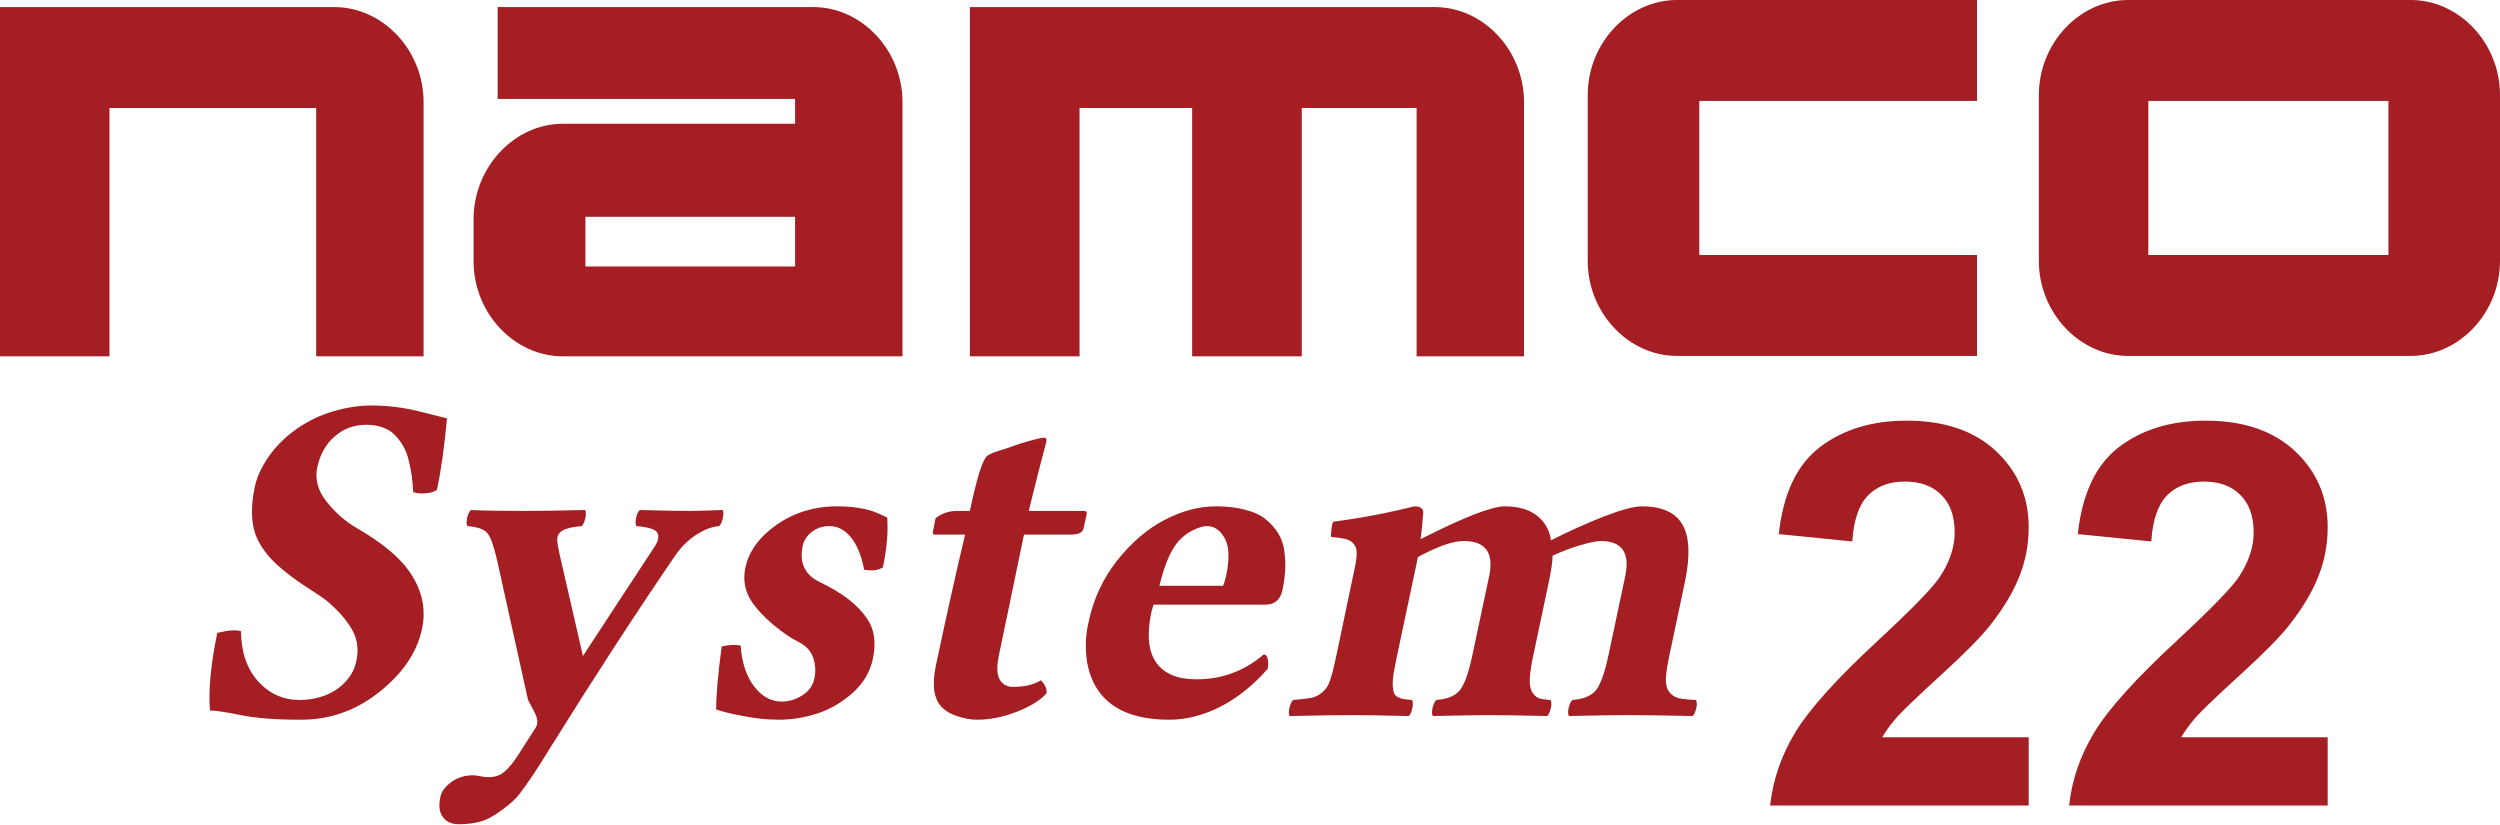
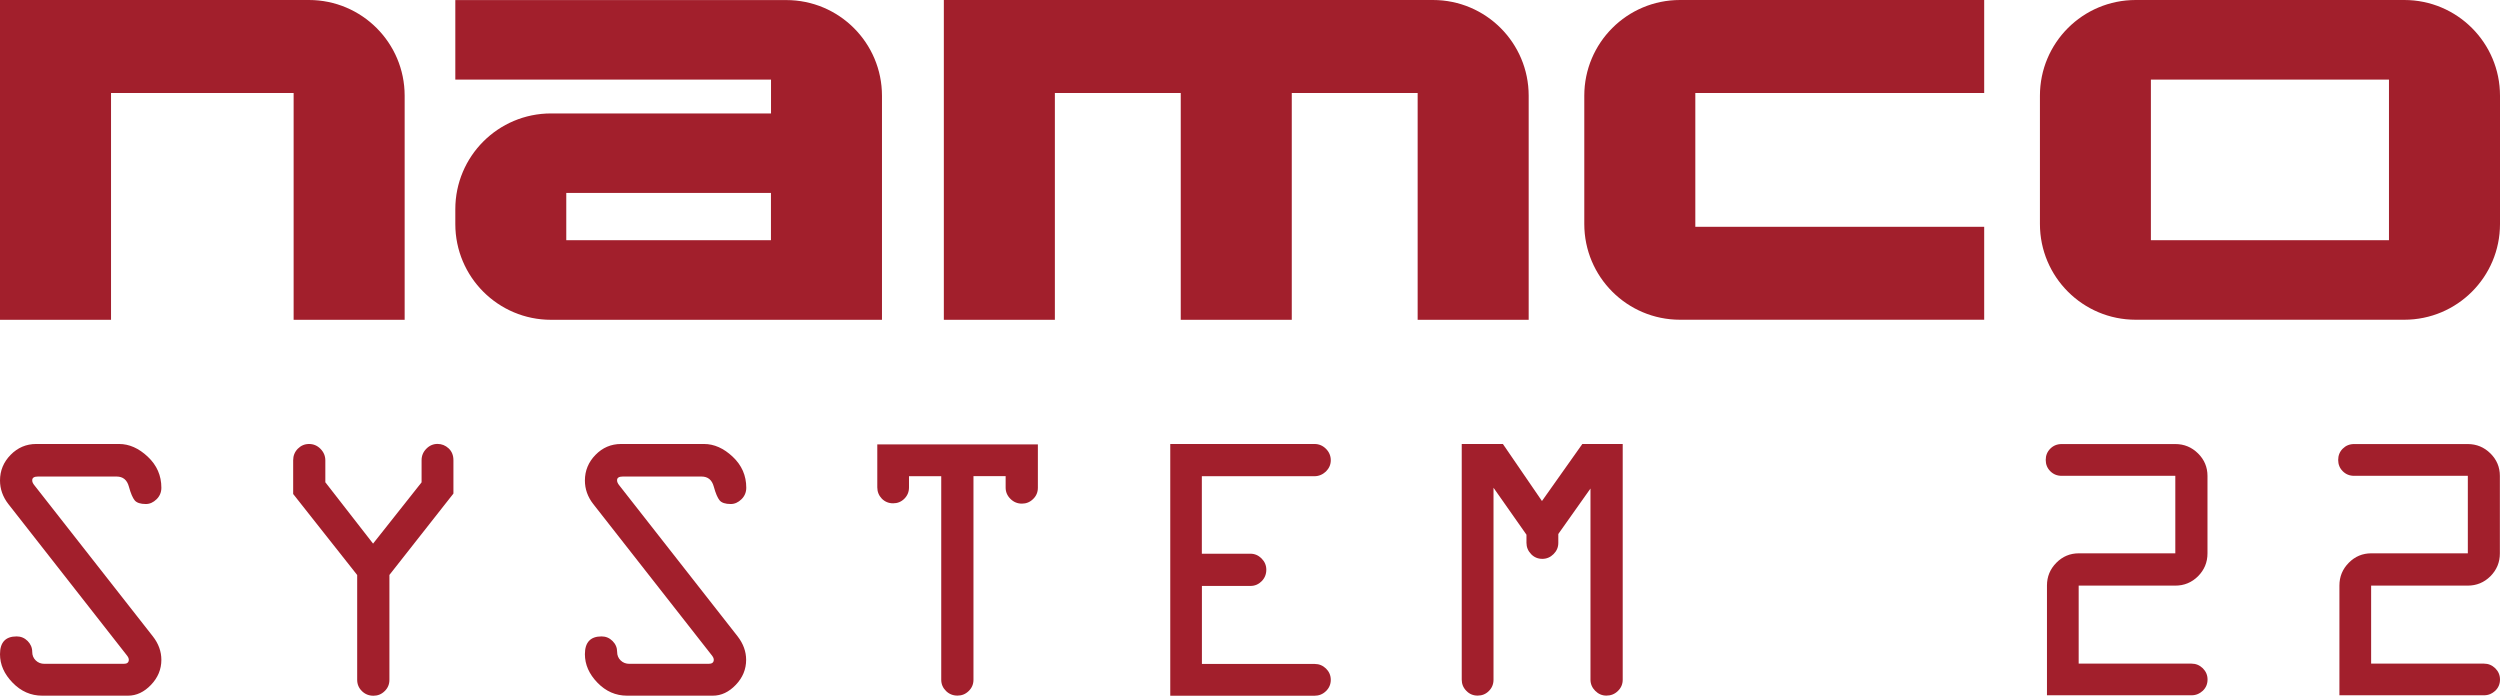
- <svg xmlns="http://www.w3.org/2000/svg" height="197.823" width="600.032">
-   <g fill="#a51e23">
-     <g stroke-width="2.5">
-       <path d="M486.912 176.953v16.378h-62.06q1.009-9.287 6.05-17.57 5.04-8.346 19.909-22.089 11.97-11.106 14.68-15.06 3.654-5.459 3.654-10.793 0-5.898-3.213-9.036-3.15-3.2-8.758-3.2-5.544 0-8.82 3.326-3.277 3.325-3.78 11.044l-17.642-1.757q1.575-14.558 9.892-20.896 8.316-6.338 20.791-6.338 13.672 0 21.485 7.342 7.812 7.342 7.812 18.26 0 6.212-2.268 11.86-2.205 5.585-7.056 11.734-3.214 4.08-11.593 11.735-8.38 7.655-10.648 10.165-2.205 2.51-3.591 4.895zM558.675 176.953v16.378h-62.06q1.008-9.287 6.049-17.57 5.04-8.346 19.909-22.089 11.97-11.106 14.68-15.06 3.654-5.459 3.654-10.793 0-5.898-3.213-9.036-3.15-3.2-8.758-3.2-5.544 0-8.82 3.326-3.276 3.325-3.78 11.044l-17.642-1.757q1.575-14.558 9.892-20.896 8.317-6.338 20.791-6.338 13.672 0 21.485 7.342 7.813 7.342 7.813 18.26 0 6.212-2.269 11.86-2.205 5.585-7.056 11.734-3.213 4.08-11.593 11.735-8.38 7.655-10.648 10.165-2.205 2.51-3.591 4.895z" />
-     </g>
-     <g stroke-width="2.5">
-       <path d="M107.281 100.413q-.931 10.308-2.411 17.144-.658.496-1.754.717-1.096.165-2.137.165-1.041-.055-1.809-.33-.11-2.15-.329-3.804-.219-1.654-.712-3.639-.438-2.04-1.26-3.418-.768-1.433-1.973-2.7-1.151-1.269-2.96-1.93-1.753-.662-4.055-.662-4.33 0-7.508 2.757-3.179 2.7-4.22 7.442-.932 4.3 2.247 8.269 3.178 3.97 7.18 6.285Q94.73 132 98.347 137.293q4.44 6.505 2.96 13.562-1.864 8.875-10.961 15.766-8.111 6.174-18.25 6.12-8.878 0-14.303-1.103-5.371-1.103-7.399-1.103-.603-7.222 1.754-18.633 4.055-.992 5.7-.386.054 7.497 4.11 12.018 4.055 4.465 9.92 4.465 3.397 0 6.302-1.157 2.904-1.158 4.822-3.308 1.973-2.15 2.521-4.906.932-4.3-1.15-7.718-2.028-3.418-5.974-6.726-.987-.827-4.878-3.308-3.836-2.48-6.795-5.126-2.96-2.647-4.659-5.789-2.63-4.961-.931-13.065.548-2.646 2.082-5.292 1.535-2.702 3.617-4.907 2.083-2.205 4.604-3.914 3.89-2.701 8.604-4.08 4.768-1.378 8.933-1.378 6.193 0 11.947 1.489 5.81 1.488 6.357 1.599zM124.654 190.602q-1.26 1.654-3.672 3.418-2.357 1.819-4.33 2.7-2.63 1.103-6.63 1.103-2.686 0-3.947-2.04-.986-1.598-.383-4.52.383-1.874 2.576-3.528 2.247-1.654 5.26-1.654.713 0 1.7.22 1.04.221 2.137.221 2.192 0 3.727-1.323 1.534-1.268 3.397-4.19l4.001-6.229q.384-.606.438-1.213.11-.551-.11-1.323-.218-.717-.492-1.213-.22-.496-.768-1.488t-.822-1.544l-7.398-33.407q-1.206-5.292-2.357-6.615-1.096-1.379-4.768-1.71-.383-.496-.11-1.929.33-1.433.933-1.93 4.439.221 12.44.221 6.631 0 14.961-.22.22.44.165 1.157 0 .717-.33 1.544-.273.827-.657 1.158-3.343.275-4.658 1.102-1.315.827-1.206 2.315.11 1.489.658 3.804l5.425 23.595q.055.276.055.441l.11-.22 17.098-26.076q.768-1.158.877-2.04.11-.882-.219-1.378-.329-.496-1.206-.827-.876-.33-1.698-.44-.823-.166-2.083-.276-.384-.497-.11-1.93.274-1.433.932-1.93 8.275.221 11.838.221 2.356 0 8-.22.384.496.056 1.93-.274 1.377-.877 1.929-2.028.165-4.11 1.267-2.083 1.103-3.672 2.591-1.59 1.489-2.795 3.253-14.194 20.783-30.306 46.638-4.166 6.836-7.07 10.585zM173.21 155.155q2.575-.607 4.548-.221.439 6.12 3.234 9.813 2.795 3.638 6.686 3.638 2.52 0 4.877-1.488 2.411-1.544 2.905-4.08.548-2.48-.274-4.906-.822-2.48-3.563-3.859-2.575-1.268-5.863-3.97-3.289-2.756-5.152-5.402-2.685-3.859-1.699-8.49 1.041-4.906 5.645-8.82 6.96-5.843 16.386-5.843 2.905 0 5.206.385 2.302.386 3.563.882 1.26.442 3.233 1.434.384 5.237-1.041 11.963-1.7 1.047-4.494.55-.987-5.126-3.179-7.772-2.192-2.701-5.151-2.701-2.412 0-4.22 1.378-1.754 1.378-2.192 3.363-1.316 6.174 4.22 8.765 7.946 3.804 11.234 8.71 2.63 3.859 1.37 9.703-.986 4.63-4.822 8.103-3.837 3.418-8.495 4.962-4.603 1.488-9.207 1.488-4.165 0-8.604-.882-4.439-.827-6.467-1.598-.055-4.741 1.316-15.105zM229.657 122.63h3.124q2.411-11.412 4-13.066.439-.441 1.535-.882 1.096-.441 2.685-.882 1.59-.496 2.247-.772 1.48-.551 4.056-1.268 2.575-.717 3.178-.717.877 0 .658.993-1.425 5.237-3.288 12.79l-.932 3.803h13.153q.438 0 .603.165.219.166.164.497l-.767 3.528q-.329 1.488-3.014 1.488h-11.29l-3.452 16.649q-2.138 10.254-2.576 12.348-.822 3.915.164 5.734 1.041 1.819 3.179 1.819 4.33 0 6.74-1.599 1.645 1.71 1.316 3.198-2.247 2.48-7.18 4.41-4.877 1.874-9.426 1.874-2.246 0-4.713-.827-2.466-.771-3.89-2.315-2.74-2.922-1.316-9.813 3.508-16.648 7.015-31.478h-7.344q-.548 0-.383-.716l.657-3.253q2.302-1.709 5.097-1.709zM278.268 140.6h15.235q.274-.22.767-2.37 1.315-6.119-.329-9.04-1.589-2.922-4.33-2.922-1.205 0-3.287.992-2.028.992-3.617 2.811-2.63 3.088-4.44 10.53zm25.045 16.484q.767 0 .986 1.213.22 1.157-.055 2.26-5.37 6.064-11.508 9.151-6.084 3.032-12.057 3.032-10.96 0-16.003-5.623-2.85-3.197-3.726-8.048-.822-4.907.329-9.813 1.753-8.27 6.85-14.72 5.151-6.504 11.399-9.757 6.248-3.252 12.33-3.252 4.001 0 7.016.826 3.069.772 4.877 2.26 1.863 1.49 3.014 3.364 1.151 1.819 1.48 4.19.329 2.315.22 4.63-.11 2.26-.658 4.796-.713 3.473-4.001 3.528h-26.963q-.055.276-.22.827-.164.551-.274.937-1.698 8.104 1.151 12.128 2.85 4.025 9.59 4.025 9.153.055 16.223-5.954zM335.208 157.856q-.493 2.425-.767 4.024-.22 1.544-.164 2.701.11 1.103.274 1.71.219.606.931.992.713.386 1.37.496.658.11 2.028.22.384.496.11 1.93-.274 1.433-.877 1.93-9.59-.221-13.098-.221-5.974 0-15.455.22-.383-.496-.11-1.874.33-1.433.932-1.985 3.07-.275 4.33-.496 1.26-.22 2.576-1.268 1.315-1.047 1.918-2.866.657-1.875 1.425-5.513l4.439-21.114q.548-2.536.548-3.86.054-1.377-.658-2.26-.658-.881-1.863-1.212-1.206-.33-3.617-.551-.055-.331 0-1.048.054-.772.164-1.488.164-.772.329-1.103 9.81-1.268 19.455-3.693 2.466 0 2.137 1.929-.164 2.591-.602 5.954 15.509-7.883 20.222-7.883 4.823 0 7.672 2.205 2.85 2.205 3.398 5.953 6.303-3.197 12.605-5.678 6.357-2.48 9.207-2.48 7.234 0 9.755 4.41 2.52 4.355.603 13.616l-3.727 17.641q-.767 3.639-.877 5.678-.054 1.985.768 3.143.876 1.157 2.247 1.543 1.37.331 4.22.441.164.22.164.607.055.386 0 .882-.055.44-.22.937-.109.44-.328.882-.22.386-.439.551-9.59-.22-15.893-.22-4.274 0-13.755.22-.384-.496-.11-1.874.329-1.433.932-1.985 3.781-.275 5.48-2.15 1.754-1.93 3.179-8.655l4-18.853q1.809-8.49-5.864-8.49-1.48 0-4.877.992-3.398.992-6.686 2.536 0 1.985-.877 6.174l-3.727 17.641q-.767 3.528-.876 5.623-.11 2.095.548 3.253.657 1.102 1.589 1.488.986.331 2.85.441.164.22.164.607.055.386 0 .882-.055.44-.22.937-.109.44-.328.882-.22.386-.438.551-9.591-.22-13.646-.22-4.275 0-13.756.22-.384-.496-.11-1.874.33-1.433.932-1.985 3.781-.275 5.48-2.15 1.754-1.93 3.179-8.655l4-18.853q1.81-8.49-6.083-8.49-3.945 0-11.015 3.859l-.329 1.654z" />
-     </g>
-     <g stroke-width="1.216">
-       <path d="M510.778 0c-11.68 0-21.425 10.37-21.425 22.8v39.827c0 12.428 9.746 22.8 21.425 22.8h67.83c11.679 0 21.424-10.372 21.424-22.8V22.799C600.032 10.371 590.287 0 578.608 0zm4.854 24.218h57.62v36.99h-57.62zM0 1.703V85.52h26.278v-59.6H75.89v59.6h25.776V24.502c0-12.428-9.746-22.8-21.425-22.8zM119.445 1.703v22.042h71.385v5.96h-55.74c-11.678 0-21.424 10.466-21.424 22.894v10.123c0 12.428 9.746 22.799 21.425 22.799H216.61V24.502c0-12.428-9.745-22.8-21.425-22.8zm21.069 50.328h50.316v11.92h-50.316zM232.79 1.703V85.52h26.315v-59.6h27.025v59.6h26.314v-59.6h27.559v59.6h25.78V24.502c0-12.428-9.745-22.8-21.424-22.8zM402.499 0c-11.68 0-21.425 10.37-21.425 22.8v39.827c0 12.428 9.746 22.8 21.425 22.8h72.008v-24.22h-66.652V24.219h66.652V0z" />
-     </g>
+ <svg xmlns="http://www.w3.org/2000/svg" width="1015.762mm" height="282.681mm" viewBox="0 0 1015.762 282.681" version="1.1" id="svg1">
+   <defs id="defs1">
+ 			
+ 			
+ 			
+ 		</defs>
+   <g id="g16" style="fill:#a21f2c;fill-opacity:1" transform="matrix(0.2645833,0,0,0.2645833,-0.13229,-0.4233333)">
+     <path class="st0" d="M 0.5,1.6 V 492.7 H 171 V 144.4 H 451.4 V 492.7 H 621.9 V 148.6 c 0,-81.2 -65.8,-147 -147,-147 H 0.5 Z" id="path4" style="fill:#a21f2c;fill-opacity:1" />
+     <path class="st0" d="m 699.7,1.6 v 122.2 h 484.8 v 52 H 846.7 c -81.2,0 -147,65.8 -147,147 v 22.9 c 0,81.2 65.8,147 147,147 h 508.2 v -344 c 0,-81.2 -65.8,-147 -147,-147 H 699.7 Z m 170.4,368.9 v -72.6 h 314.3 v 72.6 z" id="path6" style="fill:#a21f2c;fill-opacity:1" />
+     <path class="st0" d="m 1449.9,1.6 v 491.1 h 170.5 V 144.4 h 193.3 v 348.3 h 170.5 V 144.4 h 193.3 V 492.7 H 2348 V 148.6 c 0,-81.2 -65.8,-147 -147,-147 z" id="path8" style="fill:#a21f2c;fill-opacity:1" />
+     <path class="st0" d="m 2433.4,148.6 v 197 c 0,81.2 65.8,147 147,147 h 467.1 V 349.9 H 2603.9 V 144.4 h 443.6 V 1.6 h -467.1 c -81.3,0 -147,65.8 -147,147 z" id="path10" style="fill:#a21f2c;fill-opacity:1" />
+     <path class="st0" d="m 3133.1,148.6 v 197 c 0,81.2 65.8,147 147,147 h 412.5 c 81.2,0 147,-65.8 147,-147 v -197 c 0,-81.2 -65.8,-147 -147,-147 h -412.4 c -81.4,0 -147.1,65.8 -147.1,147 z m 170.4,221.9 V 123.8 h 365.6 v 246.7 z" id="path12" style="fill:#a21f2c;fill-opacity:1" />
+   </g>
+   <g id="g34" style="fill:#a21f2c;fill-opacity:1" transform="matrix(0.2645833,0,0,0.2645833,-0.13229,-0.4233333)">
+     <path class="st0" d="m 56.1,683.4 h 127.3 c 15.5,0 30.2,6.5 44.1,19.6 13.9,13.1 20.8,28.9 20.8,47.6 0,7 -2.5,12.9 -7.4,17.7 -4.9,4.8 -10.4,7.3 -16.4,7.3 -8.3,0 -14.1,-1.9 -17.2,-5.7 -3.1,-3.8 -6.1,-10.8 -8.9,-21.1 -2.8,-10.3 -9.1,-15.4 -18.8,-15.4 H 58.7 c -5.8,0 -8.7,1.9 -8.7,5.6 -0.2,2.4 1,5.1 3.6,8.2 l 181.6,231.6 c 8.8,11.2 13.1,23.3 13.1,36.1 0,14.5 -5.3,27.3 -15.9,38.4 -10.6,11.1 -22.4,16.6 -35.3,16.6 H 65.4 c -17.5,0 -32.6,-6.6 -45.5,-19.9 -13,-13.3 -19.4,-27.9 -19.4,-43.8 0,-18.2 8.5,-27.3 25.6,-27.3 6.6,0 12.2,2.4 16.9,7.1 4.6,4.7 7,10.3 7,16.7 0,5.2 1.8,9.6 5.4,13.1 3.6,3.5 8.1,5.2 13.5,5.2 h 121.6 c 5.2,0 7.8,-2.1 7.8,-6.2 0.1,-2 -1,-4.5 -3.6,-7.6 L 13.3,775.6 C 4.8,764.6 0.5,752.5 0.5,739.5 c 0,-15.1 5.4,-28.3 16.3,-39.4 10.9,-11.1 24,-16.7 39.3,-16.7 z" id="path18" style="fill:#a21f2c;fill-opacity:1" />
+     <path class="st0" d="m 598.5,884.5 v 161.1 c 0,6.8 -2.4,12.6 -7.3,17.3 -4.8,4.8 -10.6,7.1 -17.2,7.1 -7,0 -12.9,-2.4 -17.7,-7.1 -4.8,-4.7 -7.3,-10.5 -7.3,-17.3 v -161 L 450.7,760.2 v -51.8 c 0,-7 2.4,-12.9 7.1,-17.7 4.8,-4.8 10.5,-7.3 17.3,-7.3 6.8,0 12.7,2.5 17.6,7.5 4.9,5 7.4,10.9 7.4,17.7 v 33.6 l 73.3,94.2 74.5,-94.1 v -34 c 0,-6.8 2.4,-12.6 7.3,-17.6 4.8,-4.9 10.6,-7.4 17.2,-7.4 6.4,0 12.1,2.3 17,6.8 4.9,4.6 7.4,10.6 7.4,18.2 v 51.2 z" id="path20" style="fill:#a21f2c;fill-opacity:1" />
+     <path class="st0" d="m 954.3,683.4 h 127.3 c 15.5,0 30.2,6.5 44.1,19.6 13.9,13.1 20.8,28.9 20.8,47.6 0,7 -2.5,12.9 -7.4,17.7 -4.9,4.8 -10.4,7.3 -16.4,7.3 -8.3,0 -14.1,-1.9 -17.2,-5.7 -3.1,-3.8 -6.1,-10.8 -8.9,-21.1 -2.8,-10.3 -9.1,-15.4 -18.8,-15.4 h -121 c -5.8,0 -8.7,1.9 -8.7,5.6 -0.1,2.4 1,5.1 3.6,8.2 l 181.5,231.6 c 8.7,11.2 13.1,23.3 13.1,36.1 0,14.5 -5.3,27.3 -15.9,38.4 -10.6,11.1 -22.3,16.6 -35.3,16.6 H 963.5 c -17.5,0 -32.6,-6.6 -45.5,-19.9 -12.9,-13.3 -19.3,-27.9 -19.3,-43.8 0,-18.2 8.5,-27.3 25.6,-27.3 6.6,0 12.2,2.4 16.9,7.1 4.7,4.7 7,10.3 7,16.7 0,5.2 1.8,9.6 5.4,13.1 3.6,3.5 8.1,5.2 13.5,5.2 h 121.6 c 5.2,0 7.9,-2.1 7.9,-6.2 0.1,-2 -1,-4.5 -3.6,-7.6 L 911.5,775.6 c -8.6,-11 -12.8,-23.1 -12.8,-36.1 0,-15.1 5.4,-28.3 16.3,-39.4 10.8,-11.1 23.9,-16.7 39.3,-16.7 z" id="path22" style="fill:#a21f2c;fill-opacity:1" />
+     <path class="st0" d="m 1347.7,750 v -66 h 246.6 v 66.6 c 0,6.8 -2.4,12.6 -7.3,17.3 -4.8,4.8 -10.6,7.1 -17.2,7.1 -6.8,0 -12.7,-2.4 -17.6,-7.3 -4.9,-4.8 -7.4,-10.6 -7.4,-17.2 v -17.7 h -49.4 v 312.6 c 0,6.8 -2.4,12.6 -7.3,17.3 -4.8,4.8 -10.6,7.1 -17.2,7.1 -7,0 -12.9,-2.4 -17.7,-7.1 -4.8,-4.8 -7.3,-10.5 -7.3,-17.3 V 732.9 h -49.5 v 17.2 c 0,6.8 -2.4,12.6 -7.1,17.3 -4.8,4.8 -10.5,7.1 -17.3,7.1 -6.8,0 -12.6,-2.4 -17.3,-7.1 -4.6,-4.8 -7,-10.6 -7,-17.4 z" id="path24" style="fill:#a21f2c;fill-opacity:1" />
+     <path class="st0" d="m 2018.9,732.9 h -172.8 v 119 h 74.5 c 6.6,0 12.3,2.4 17.2,7.3 4.8,4.8 7.3,10.6 7.3,17.2 0,7 -2.4,12.9 -7.1,17.7 -4.8,4.8 -10.5,7.3 -17.3,7.3 h -74.5 v 119.8 h 173.4 c 6.6,0 12.3,2.4 17.2,7.1 4.8,4.8 7.3,10.5 7.3,17.3 0,6.8 -2.5,12.6 -7.4,17.3 -4.9,4.8 -10.8,7.1 -17.6,7.1 H 1797.6 V 683.4 h 221.5 c 6.8,0 12.7,2.5 17.6,7.4 4.9,4.9 7.4,10.8 7.4,17.6 0,6.6 -2.5,12.3 -7.4,17.2 -5.1,4.8 -11,7.3 -17.8,7.3 z" id="path26" style="fill:#a21f2c;fill-opacity:1" />
+     <path class="st0" d="M 2344.6,835.2 V 822.7 L 2294,750.6 v 294.8 c 0,6.8 -2.4,12.6 -7.1,17.3 -4.8,4.8 -10.5,7.1 -17.3,7.1 -6.8,0 -12.6,-2.4 -17.3,-7.3 -4.8,-4.8 -7.1,-10.6 -7.1,-17.2 V 683.4 h 63.2 l 60,87.6 62,-87.6 h 62 v 362 c 0,6.8 -2.5,12.6 -7.4,17.3 -4.9,4.8 -10.8,7.1 -17.6,7.1 -6.6,0 -12.3,-2.4 -17.2,-7.3 -4.8,-4.8 -7.3,-10.6 -7.3,-17.2 V 751.8 l -49.4,69.8 v 13.7 c 0,6.6 -2.4,12.3 -7.3,17.2 -4.8,4.8 -10.6,7.3 -17.2,7.3 -6.8,0 -12.6,-2.4 -17.3,-7.3 -4.7,-4.9 -7.1,-10.7 -7.1,-17.3 z" id="path28" style="fill:#a21f2c;fill-opacity:1" />
+     <path class="st0" d="M 3366,1069.3 H 3143.9 V 900.7 c 0,-13.6 4.8,-25.2 14.4,-34.9 9.6,-9.7 21.1,-14.5 34.5,-14.5 H 3341 v -119 h -174.5 c -7,0 -12.8,-2.4 -17.5,-7.1 -4.7,-4.7 -7,-10.5 -7,-17.3 0,-6.8 2.3,-12.6 7,-17.3 4.7,-4.7 10.5,-7.1 17.5,-7.1 H 3341 c 13.6,0 25.2,4.8 34.9,14.4 9.7,9.6 14.5,21.1 14.5,34.5 v 119 c 0,13.8 -4.9,25.4 -14.5,35.1 -9.7,9.6 -21.3,14.4 -34.9,14.4 h -148.4 v 119.8 H 3366 c 6.6,0 12.3,2.4 17.2,7.1 4.8,4.8 7.3,10.5 7.3,17.3 0,6.8 -2.4,12.6 -7.3,17.3 -4.9,4.5 -10.6,6.9 -17.2,6.9 z" id="path30" style="fill:#a21f2c;fill-opacity:1" />
+     <path class="st0" d="M 3815.1,1069.3 H 3593 V 900.7 c 0,-13.6 4.8,-25.2 14.4,-34.9 9.6,-9.7 21.1,-14.5 34.5,-14.5 h 148.3 v -119 h -174.6 c -7,0 -12.8,-2.4 -17.5,-7.1 -4.7,-4.7 -7,-10.5 -7,-17.3 0,-6.8 2.3,-12.6 7,-17.3 4.7,-4.7 10.5,-7.1 17.5,-7.1 H 3790 c 13.6,0 25.2,4.8 34.9,14.4 9.7,9.6 14.5,21.1 14.5,34.5 v 119 c 0,13.8 -4.9,25.4 -14.5,35.1 -9.7,9.6 -21.3,14.4 -34.9,14.4 h -148.3 v 119.8 h 173.4 c 6.6,0 12.3,2.4 17.2,7.1 4.8,4.8 7.3,10.5 7.3,17.3 0,6.8 -2.4,12.6 -7.3,17.3 -4.9,4.5 -10.6,6.9 -17.2,6.9 z" id="path32" style="fill:#a21f2c;fill-opacity:1" />
  </g>
</svg>
